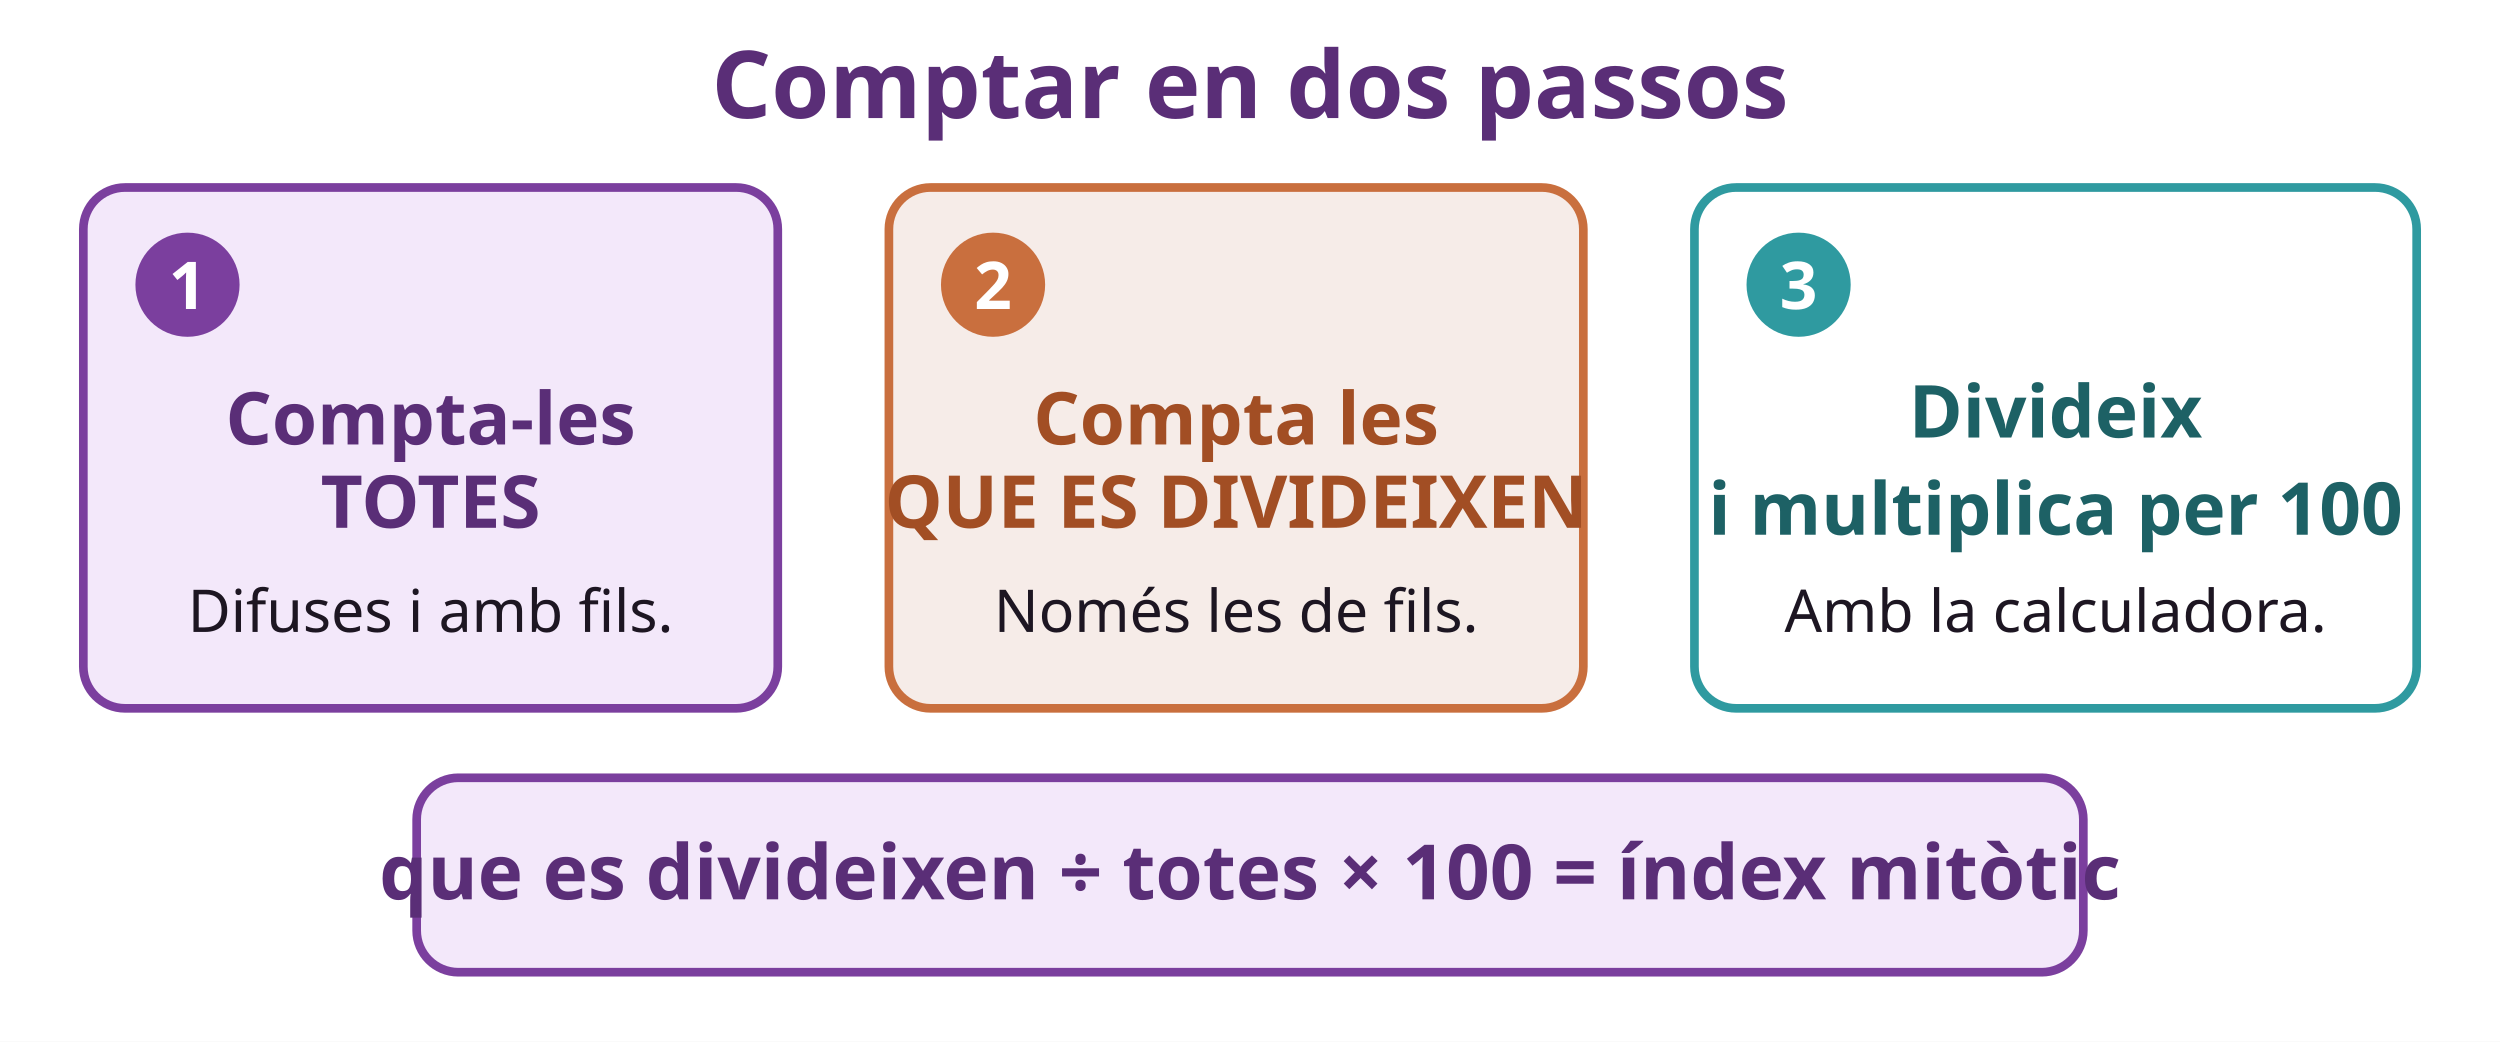
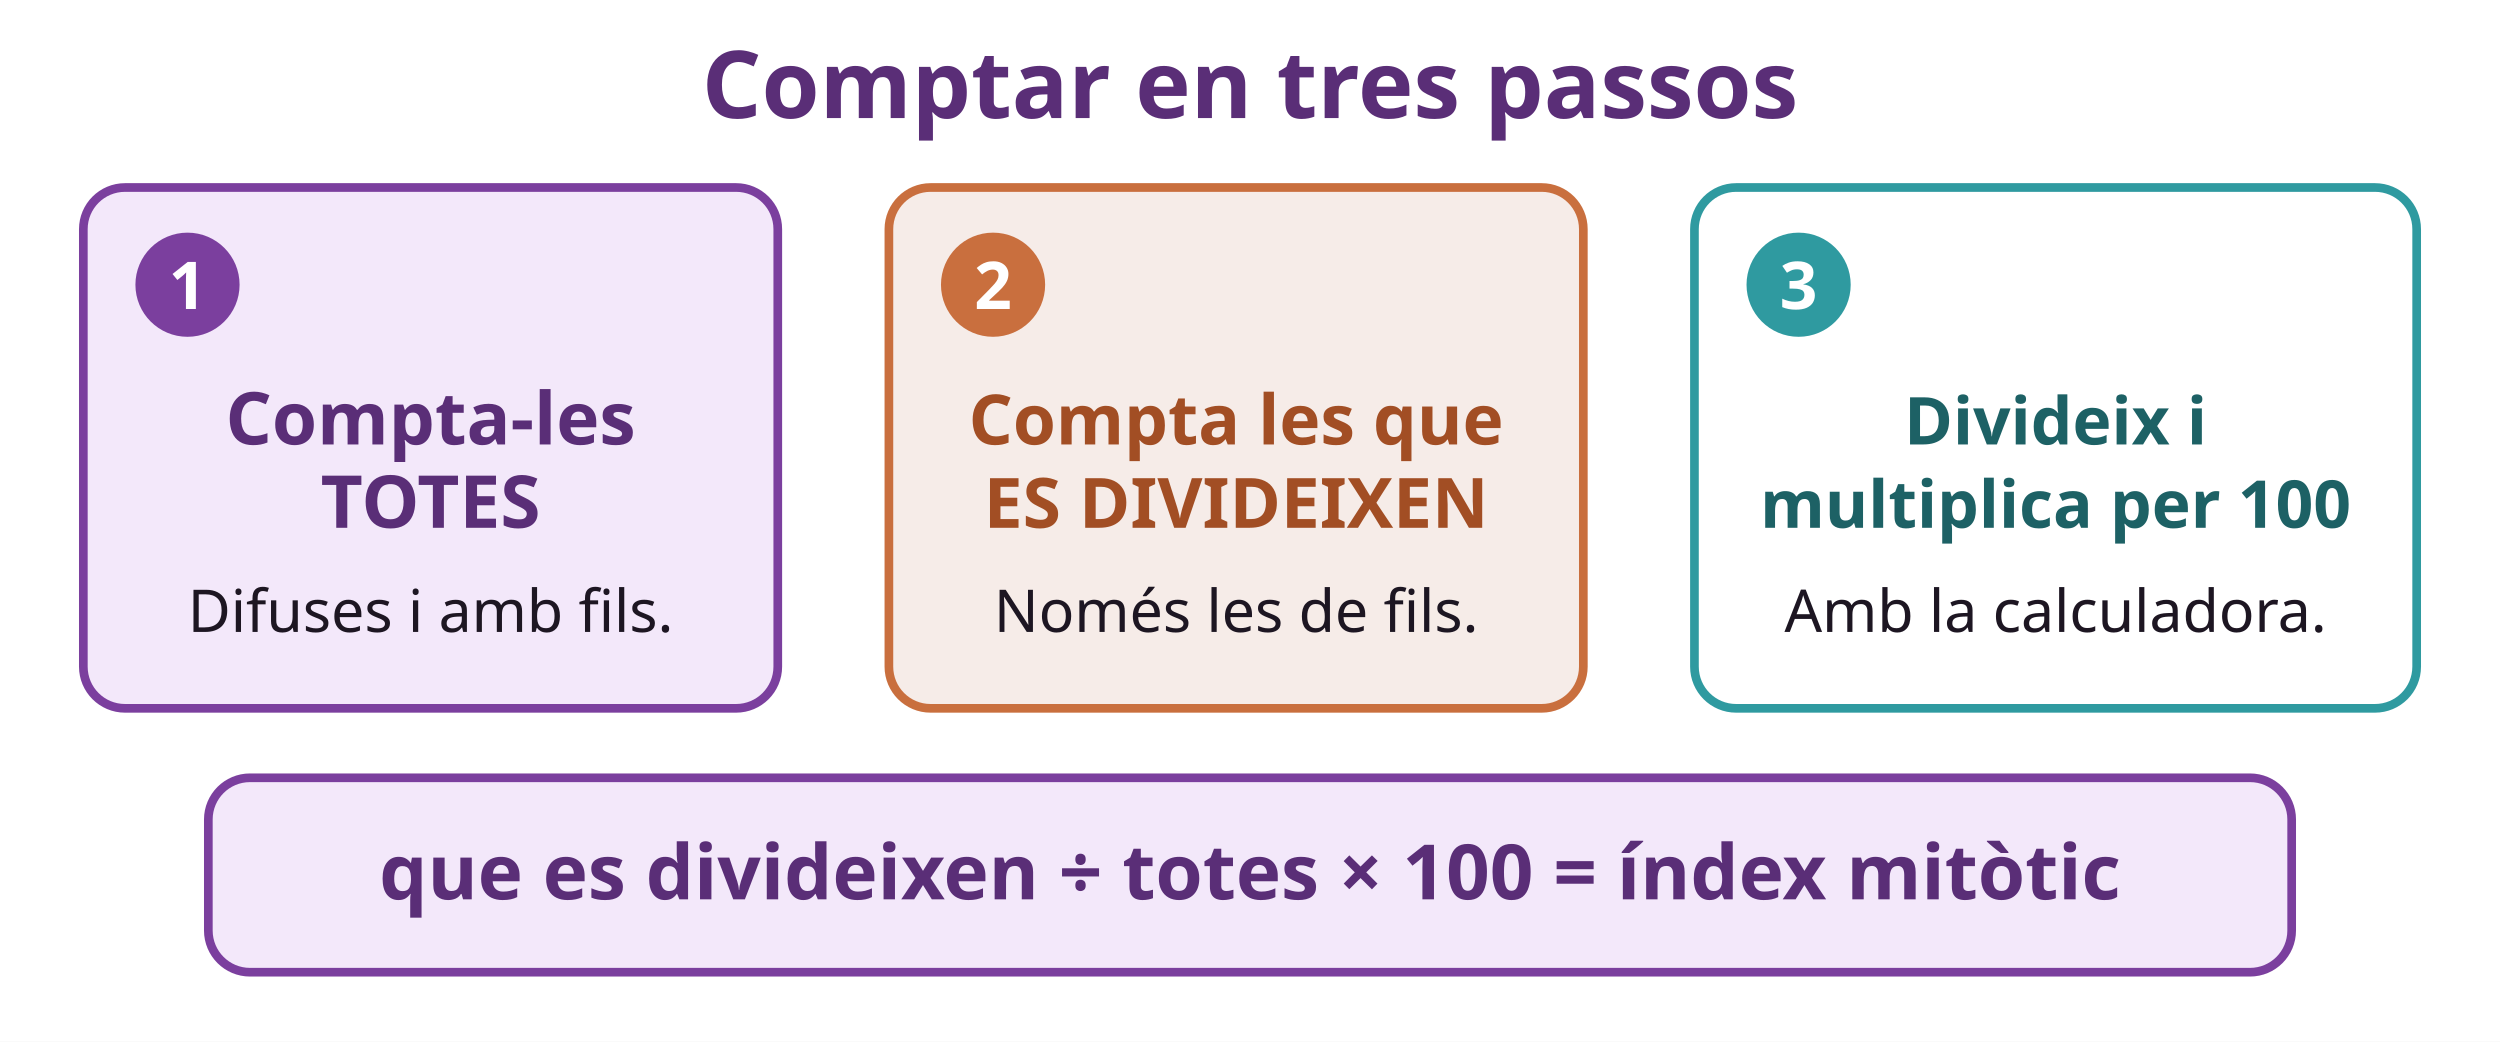
<svg xmlns="http://www.w3.org/2000/svg" viewBox="0 0 720 300" font-family="'Fira Sans Condensed','Fira Sans',sans-serif">
  <rect width="720" height="300" fill="#ffffff" />
-   <text x="360" y="34" text-anchor="middle" font-size="27" font-weight="700" fill="#5A2E77">Comptar en dos passos</text>
+   <text x="360" y="34" text-anchor="middle" font-size="27" font-weight="700" fill="#5A2E77">Comptar en tres passos</text>
  <g>
    <rect x="24" y="54" width="200" height="150" rx="12" fill="#f3e8fa" stroke="#7B3F9E" stroke-width="2.5" />
    <circle cx="54" cy="82" r="15" fill="#7B3F9E" />
    <text x="54" y="89" text-anchor="middle" font-size="19" font-weight="700" fill="#ffffff">1</text>
    <text x="124" y="128" text-anchor="middle" font-size="21" font-weight="700" fill="#5A2E77">Compta-les</text>
    <text x="124" y="152" text-anchor="middle" font-size="21" font-weight="700" fill="#5A2E77">TOTES</text>
    <text x="124" y="182" text-anchor="middle" font-size="17" fill="#1d1622">Difuses i amb fils.</text>
  </g>
  <g>
    <rect x="256" y="54" width="200" height="150" rx="12" fill="#f6ece8" stroke="#c96f3e" stroke-width="2.5" />
    <circle cx="286" cy="82" r="15" fill="#c96f3e" />
    <text x="286" y="89" text-anchor="middle" font-size="19" font-weight="700" fill="#ffffff">2</text>
-     <text x="356" y="128" text-anchor="middle" font-size="21" font-weight="700" fill="#a24e24">Compta les</text>
-     <text x="356" y="152" text-anchor="middle" font-size="21" font-weight="700" fill="#a24e24">QUE ES DIVIDEIXEN</text>
+     <text x="356" y="128" text-anchor="middle" font-size="20" font-weight="700" fill="#a24e24">Compta les que</text>
+     <text x="356" y="152" text-anchor="middle" font-size="20" font-weight="700" fill="#a24e24">ES DIVIDEIXEN</text>
    <text x="356" y="182" text-anchor="middle" font-size="17" fill="#1d1622">Només les de fils.</text>
  </g>
  <g>
    <rect x="488" y="54" width="208" height="150" rx="12" fill="#ffffff" stroke="#2f9aa0" stroke-width="2.5" />
    <circle cx="518" cy="82" r="15" fill="#2f9aa0" />
    <text x="518" y="89" text-anchor="middle" font-size="19" font-weight="700" fill="#ffffff">3</text>
-     <text x="592" y="126" text-anchor="middle" font-size="21" font-weight="700" fill="#1d6165">Divideix</text>
-     <text x="592" y="154" text-anchor="middle" font-size="21" font-weight="700" fill="#1d6165">i multiplica per 100</text>
+     <text x="592" y="128" text-anchor="middle" font-size="19" font-weight="700" fill="#1d6165">Divideix i</text>
+     <text x="592" y="152" text-anchor="middle" font-size="19" font-weight="700" fill="#1d6165">multiplica per 100</text>
    <text x="592" y="182" text-anchor="middle" font-size="17" fill="#1d1622">Amb la calculadora.</text>
  </g>
-   <rect x="120" y="224" width="480" height="56" rx="12" fill="#f3e8fa" stroke="#7B3F9E" stroke-width="2.5" />
+   <rect x="60" y="224" width="600" height="56" rx="12" fill="#f3e8fa" stroke="#7B3F9E" stroke-width="2.5" />
  <text x="360" y="259" text-anchor="middle" font-size="22" font-weight="700" fill="#5A2E77">que es divideixen ÷ totes × 100 = índex mitòtic</text>
</svg>
